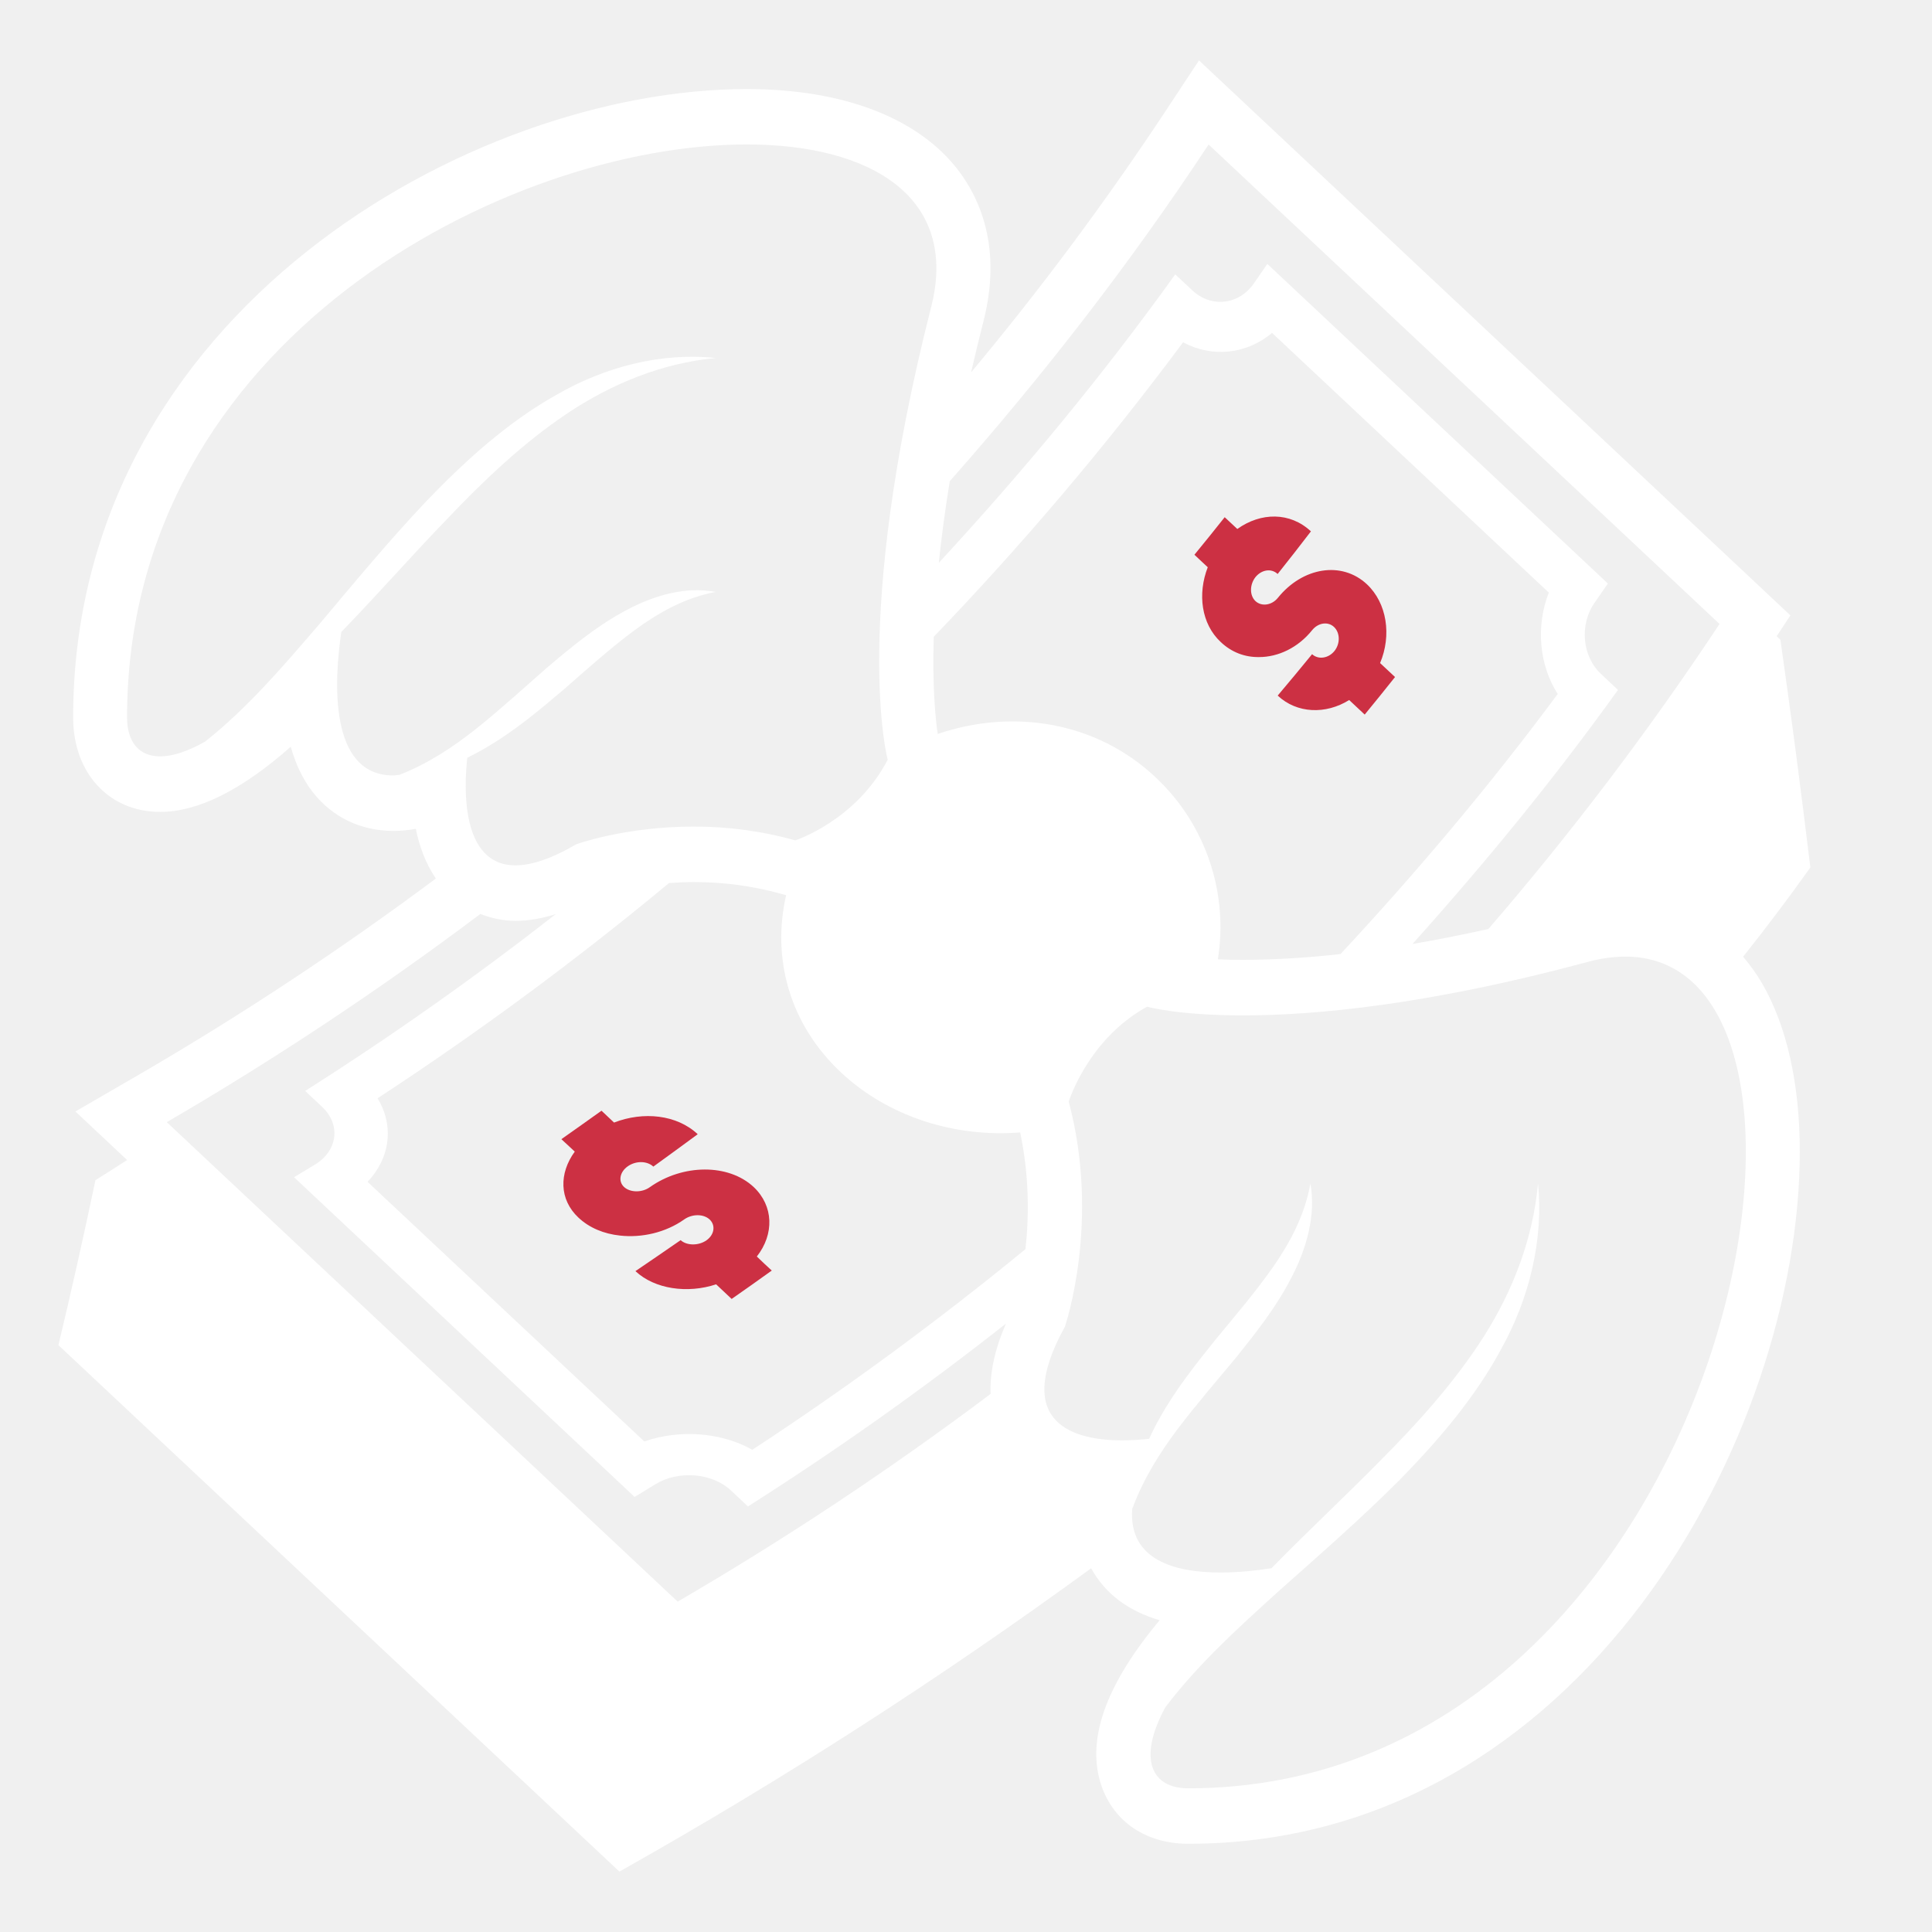
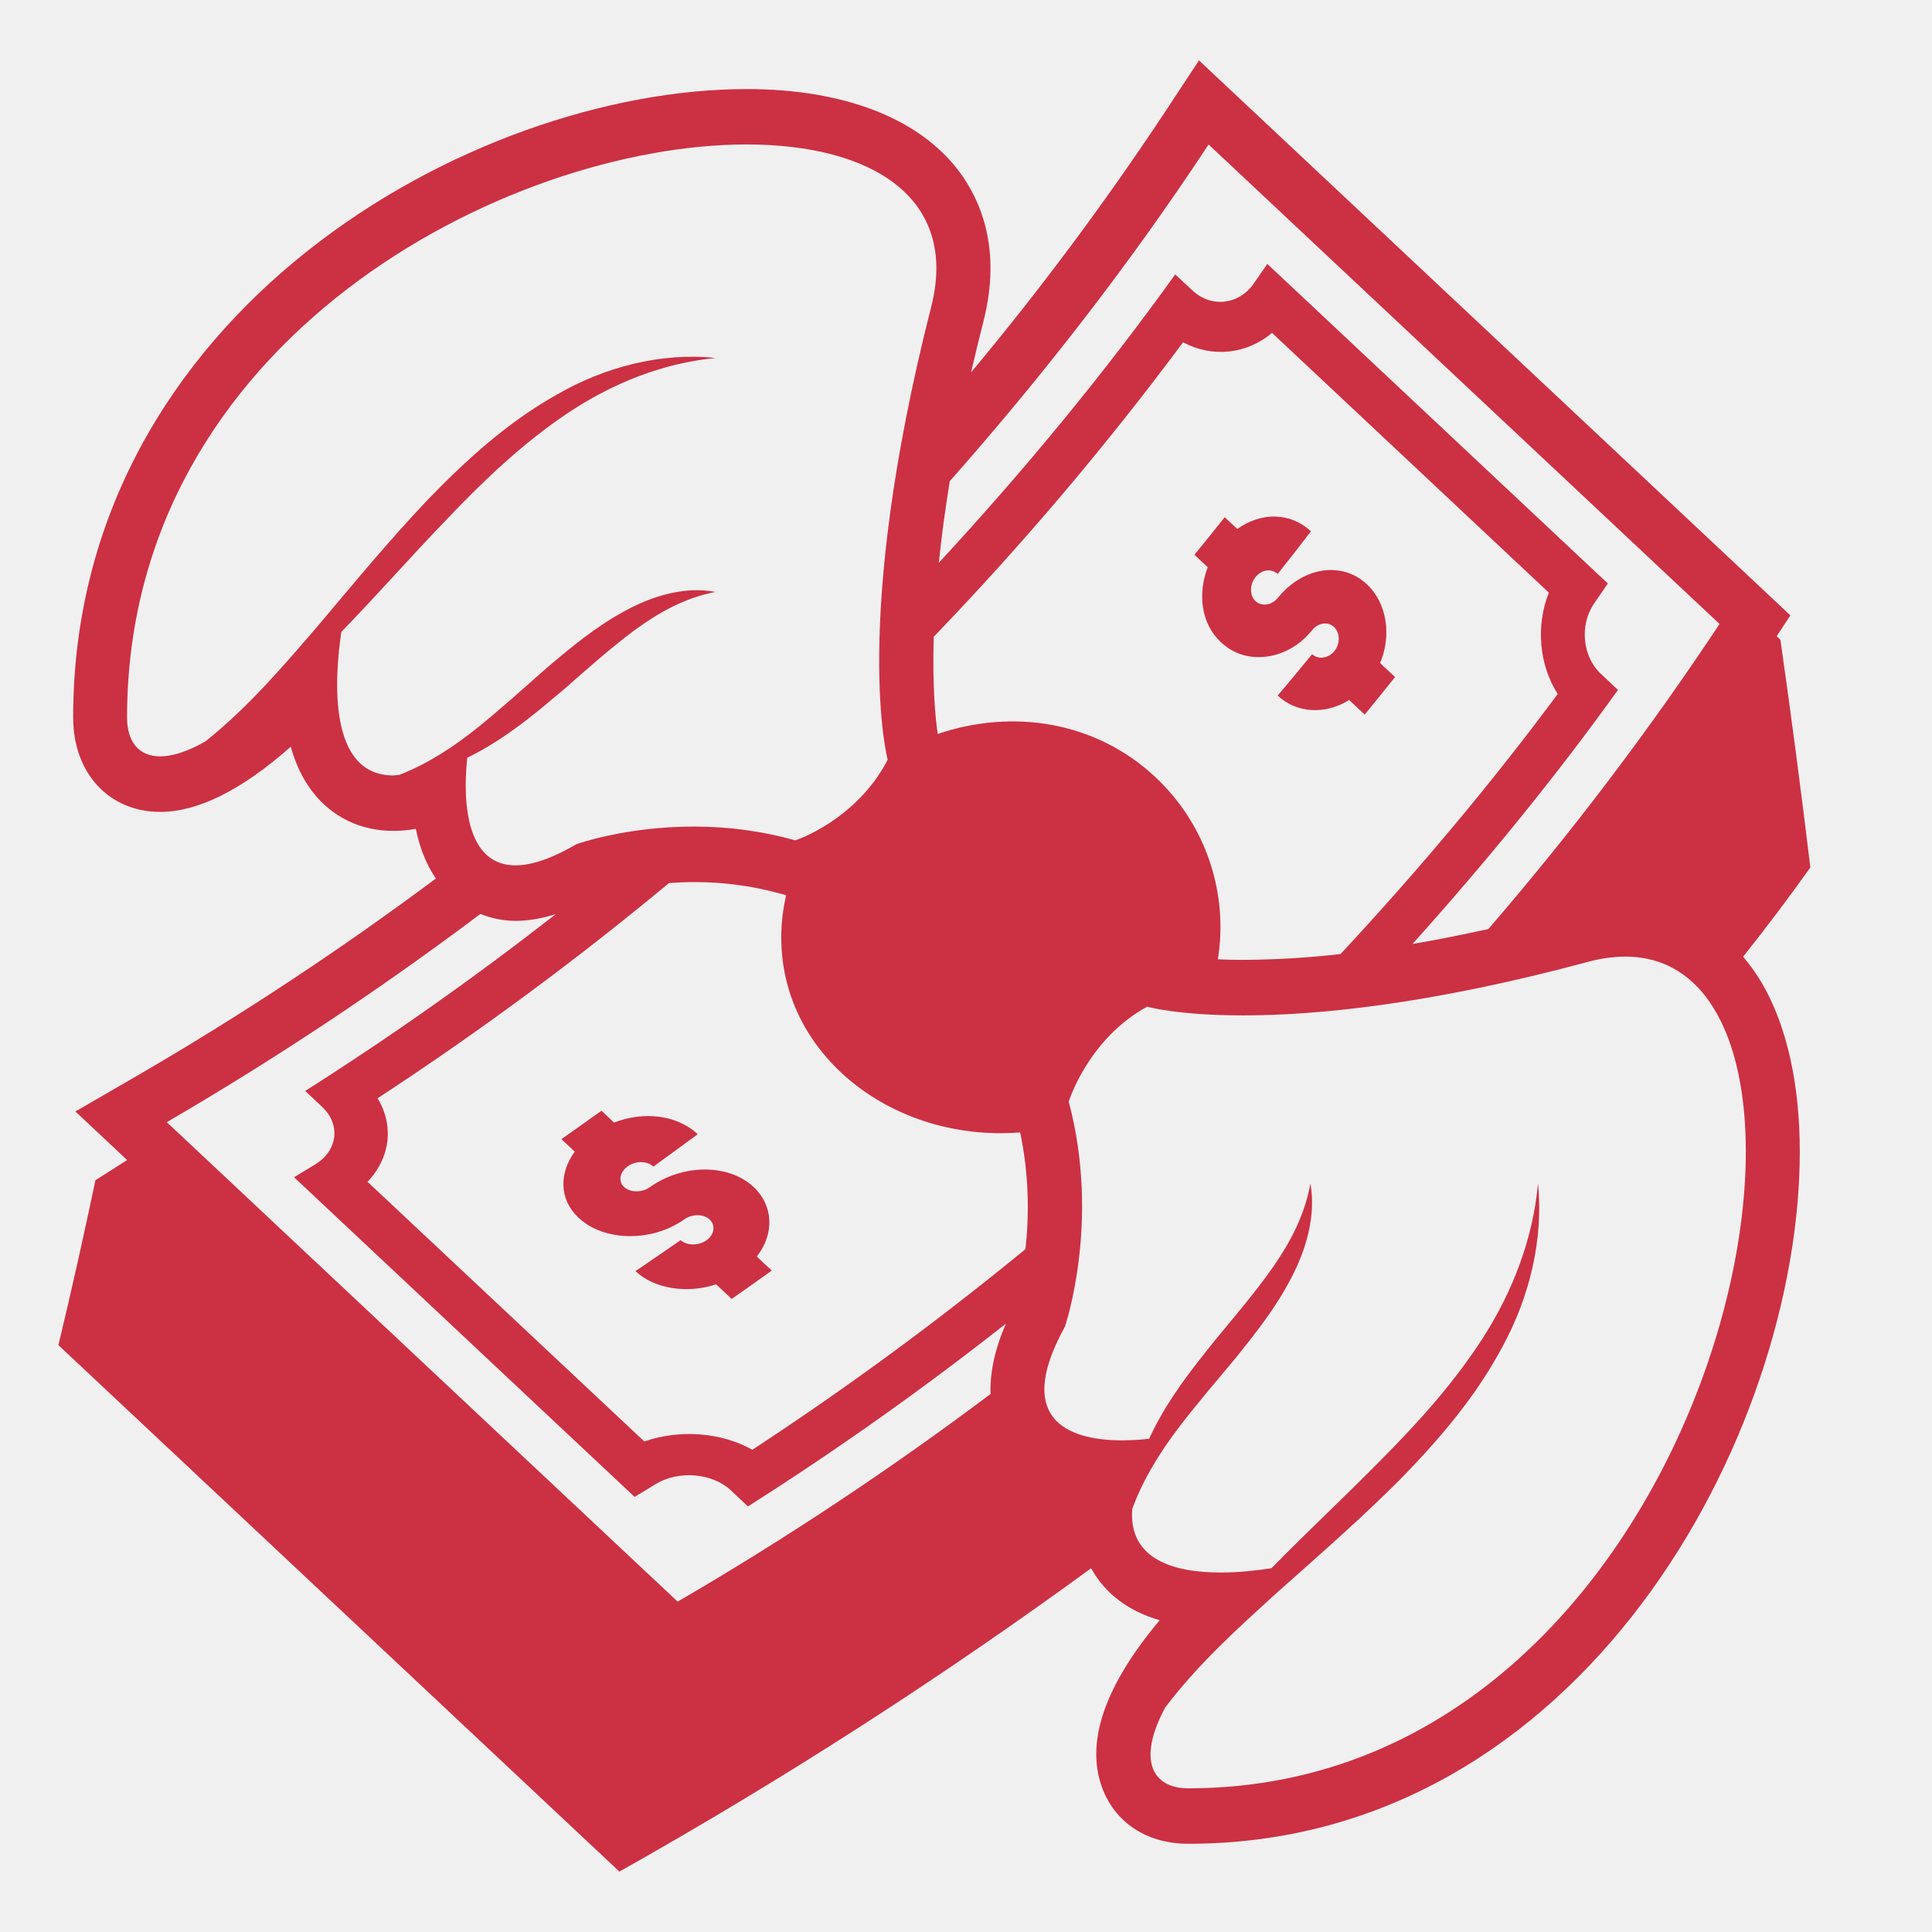
<svg xmlns="http://www.w3.org/2000/svg" width="30" height="30" viewBox="0 0 30 30" fill="none">
  <path d="M11.703 18.432C11.312 18.067 10.603 18.072 10.091 18.434C9.969 18.522 9.785 18.52 9.69 18.431C9.596 18.343 9.624 18.198 9.747 18.111C9.871 18.023 10.046 18.023 10.145 18.115C10.376 17.948 10.605 17.781 10.834 17.612C10.511 17.308 9.99 17.254 9.535 17.431C9.47 17.369 9.405 17.309 9.34 17.247C9.133 17.395 8.925 17.543 8.717 17.689C8.786 17.753 8.855 17.818 8.925 17.882C8.68 18.218 8.681 18.625 8.982 18.907C9.151 19.066 9.376 19.159 9.628 19.186C9.963 19.223 10.335 19.141 10.626 18.934C10.749 18.848 10.925 18.848 11.019 18.936C11.114 19.025 11.094 19.171 10.971 19.259C10.848 19.346 10.664 19.344 10.569 19.257C10.336 19.418 10.102 19.579 9.867 19.738C10.166 20.018 10.675 20.09 11.12 19.943C11.201 20.018 11.28 20.095 11.361 20.17C11.57 20.024 11.778 19.878 11.984 19.729C11.906 19.658 11.828 19.585 11.752 19.511C12.025 19.163 12.013 18.725 11.703 18.432Z" fill="#CC3043" />
  <path d="M19.552 10.203C19.848 10.203 20.156 10.058 20.375 9.785C20.469 9.669 20.62 9.647 20.714 9.735C20.809 9.824 20.814 9.993 20.721 10.109C20.627 10.225 20.469 10.246 20.374 10.158C20.198 10.374 20.019 10.589 19.84 10.801C20.139 11.082 20.588 11.096 20.95 10.87L21.191 11.096C21.35 10.903 21.506 10.709 21.662 10.513L21.43 10.296C21.612 9.863 21.536 9.365 21.226 9.073C20.835 8.707 20.227 8.806 19.842 9.284C19.748 9.4 19.59 9.422 19.495 9.334C19.401 9.245 19.404 9.076 19.496 8.96C19.591 8.845 19.741 8.821 19.839 8.913C20.014 8.694 20.186 8.473 20.356 8.251C20.032 7.948 19.579 7.953 19.213 8.214L19.017 8.031C18.862 8.227 18.705 8.421 18.547 8.614C18.616 8.679 18.685 8.745 18.754 8.808C18.593 9.223 18.653 9.688 18.956 9.97C19.124 10.129 19.331 10.207 19.552 10.203Z" fill="#CC3043" />
-   <path d="M27.067 14.856C27.427 14.404 27.775 13.942 28.111 13.47C27.97 12.302 27.816 11.122 27.646 9.934L27.588 9.879L27.801 9.556L27.266 9.053C24.622 6.571 21.978 4.09 19.333 1.609L18.618 0.938L18.075 1.761C17.149 3.158 16.149 4.5 15.079 5.782C15.138 5.525 15.202 5.26 15.272 4.985C15.558 3.862 15.223 3.1 14.891 2.659C14.273 1.837 13.103 1.383 11.595 1.383C7.321 1.383 1.136 4.858 1.136 11.142C1.136 12.004 1.692 12.607 2.487 12.607C3.075 12.607 3.753 12.268 4.515 11.595C4.586 11.85 4.694 12.09 4.852 12.294C5.154 12.686 5.599 12.902 6.106 12.902C6.22 12.902 6.337 12.892 6.457 12.87C6.511 13.141 6.61 13.409 6.768 13.642C5.293 14.741 3.761 15.754 2.177 16.676L1.171 17.259L1.974 18.013C1.81 18.118 1.645 18.224 1.482 18.326C1.3 19.192 1.109 20.047 0.907 20.887C3.811 23.613 6.715 26.337 9.618 29.062C12.146 27.641 14.592 26.068 16.943 24.352C16.944 24.353 16.944 24.355 16.945 24.356C17.163 24.748 17.52 25.016 18.007 25.159C17.163 26.167 16.86 27.029 17.105 27.734C17.3 28.295 17.803 28.63 18.451 28.63C24.565 28.63 27.947 22.275 27.947 17.882C27.947 16.834 27.745 15.931 27.363 15.272C27.276 15.124 27.177 14.985 27.067 14.856ZM14.748 7.472C16.208 5.82 17.558 4.079 18.767 2.244C21.412 4.725 24.056 7.207 26.701 9.689C25.603 11.346 24.404 12.928 23.111 14.426C22.692 14.518 22.296 14.597 21.933 14.658C23.066 13.396 24.139 12.086 25.124 10.713L24.86 10.465C24.567 10.191 24.525 9.7 24.757 9.365C24.827 9.263 24.897 9.162 24.967 9.061C23.204 7.407 21.441 5.752 19.679 4.098L19.469 4.402C19.237 4.736 18.805 4.783 18.514 4.508L18.249 4.261C17.124 5.828 15.892 7.318 14.578 8.739C14.617 8.357 14.672 7.937 14.748 7.472ZM17.942 12.068C17.016 11.198 15.721 11.002 14.561 11.397C14.526 11.161 14.476 10.666 14.499 9.888C15.882 8.45 17.176 6.923 18.371 5.315C18.821 5.557 19.357 5.503 19.752 5.169L24.05 9.202C23.848 9.716 23.896 10.32 24.188 10.776C23.146 12.183 22.014 13.526 20.816 14.814C20.314 14.872 19.808 14.902 19.303 14.905C19.158 14.905 19.03 14.902 18.911 14.896C19.074 13.888 18.74 12.816 17.942 12.068ZM6.204 12.031C6.172 12.034 6.136 12.041 6.106 12.041C5.093 12.041 5.192 10.54 5.3 9.813C5.859 9.237 6.385 8.636 6.934 8.068C7.513 7.458 8.122 6.88 8.807 6.42C9.492 5.963 10.27 5.64 11.113 5.559C10.271 5.469 9.391 5.696 8.64 6.131C7.88 6.558 7.231 7.149 6.635 7.767C6.042 8.392 5.498 9.052 4.951 9.701C4.399 10.342 3.853 10.985 3.187 11.514C2.907 11.673 2.672 11.745 2.487 11.745C2.149 11.745 1.973 11.51 1.973 11.141C1.973 5.265 7.88 2.243 11.595 2.243C13.544 2.243 14.891 3.077 14.459 4.767C13.209 9.679 13.784 11.797 13.784 11.797C13.294 12.742 12.35 13.049 12.35 13.049C11.835 12.905 11.305 12.834 10.772 12.835C9.705 12.835 8.95 13.109 8.95 13.109C8.551 13.342 8.243 13.437 8.004 13.437C7.143 13.437 7.208 12.195 7.256 11.766C7.37 11.71 7.481 11.65 7.587 11.586C8.014 11.332 8.392 11.013 8.76 10.701C9.123 10.383 9.477 10.066 9.852 9.787C10.227 9.512 10.632 9.283 11.112 9.191C10.99 9.169 10.867 9.161 10.744 9.166C10.374 9.184 10.003 9.319 9.679 9.5C9.239 9.741 8.859 10.058 8.49 10.371C8.126 10.691 7.773 11.012 7.406 11.307C7.04 11.597 6.654 11.855 6.204 12.031ZM15.382 21.645C13.823 22.816 12.201 23.893 10.523 24.87C7.878 22.388 5.235 19.908 2.59 17.425C4.272 16.445 5.898 15.366 7.459 14.192C7.63 14.258 7.811 14.299 8.005 14.299C8.204 14.299 8.412 14.263 8.631 14.194C7.377 15.173 6.078 16.09 4.739 16.94C4.827 17.023 4.916 17.106 5.003 17.189C5.294 17.462 5.246 17.867 4.89 18.084C4.782 18.149 4.674 18.216 4.566 18.28L9.854 23.244C9.963 23.178 10.071 23.114 10.179 23.046C10.535 22.829 11.059 22.87 11.35 23.143L11.614 23.392C12.995 22.515 14.332 21.568 15.62 20.553C15.448 20.948 15.369 21.313 15.382 21.645ZM15.923 19.397C14.563 20.512 13.148 21.552 11.682 22.512C11.196 22.238 10.552 22.193 10.005 22.383L5.707 18.351C6.062 17.98 6.12 17.476 5.863 17.054C7.431 16.028 8.942 14.913 10.388 13.712C10.511 13.703 10.637 13.697 10.773 13.697C11.23 13.695 11.687 13.757 12.129 13.879L12.207 13.901C11.984 14.872 12.251 15.894 13.057 16.651C13.798 17.346 14.835 17.665 15.841 17.584C15.986 18.272 15.978 18.908 15.923 19.397ZM18.45 27.769C17.893 27.769 17.654 27.331 18.093 26.514C18.608 25.834 19.231 25.274 19.852 24.71C20.484 24.148 21.126 23.588 21.734 22.98C22.334 22.366 22.91 21.7 23.326 20.919C23.749 20.148 23.97 19.243 23.882 18.378C23.803 19.244 23.489 20.044 23.044 20.748C22.596 21.451 22.034 22.077 21.441 22.673C20.888 23.236 20.304 23.777 19.744 24.351C19.528 24.385 19.244 24.418 18.951 24.418C18.256 24.418 17.522 24.231 17.581 23.431C17.753 22.965 18.005 22.565 18.289 22.186C18.576 21.809 18.888 21.446 19.2 21.072C19.504 20.692 19.814 20.302 20.047 19.85C20.282 19.407 20.437 18.876 20.348 18.378C20.259 18.871 20.036 19.287 19.769 19.673C19.498 20.058 19.189 20.422 18.879 20.796C18.576 21.174 18.265 21.562 18.018 22.001C17.955 22.111 17.897 22.224 17.844 22.341C17.705 22.357 17.566 22.365 17.426 22.366C16.718 22.366 15.689 22.132 16.536 20.6C16.536 20.6 17.094 18.974 16.595 17.106C16.595 17.106 16.894 16.135 17.812 15.632C17.812 15.632 18.285 15.767 19.303 15.767C20.41 15.767 22.163 15.607 24.653 14.937C24.844 14.884 25.04 14.856 25.238 14.854C29.222 14.854 26.791 27.769 18.45 27.769Z" fill="#fff" />
+   <path d="M27.067 14.856C27.427 14.404 27.775 13.942 28.111 13.47C27.97 12.302 27.816 11.122 27.646 9.934L27.588 9.879L27.801 9.556L27.266 9.053C24.622 6.571 21.978 4.09 19.333 1.609L18.618 0.938L18.075 1.761C17.149 3.158 16.149 4.5 15.079 5.782C15.138 5.525 15.202 5.26 15.272 4.985C15.558 3.862 15.223 3.1 14.891 2.659C14.273 1.837 13.103 1.383 11.595 1.383C7.321 1.383 1.136 4.858 1.136 11.142C1.136 12.004 1.692 12.607 2.487 12.607C3.075 12.607 3.753 12.268 4.515 11.595C4.586 11.85 4.694 12.09 4.852 12.294C5.154 12.686 5.599 12.902 6.106 12.902C6.22 12.902 6.337 12.892 6.457 12.87C6.511 13.141 6.61 13.409 6.768 13.642C5.293 14.741 3.761 15.754 2.177 16.676L1.171 17.259L1.974 18.013C1.81 18.118 1.645 18.224 1.482 18.326C1.3 19.192 1.109 20.047 0.907 20.887C3.811 23.613 6.715 26.337 9.618 29.062C12.146 27.641 14.592 26.068 16.943 24.352C16.944 24.353 16.944 24.355 16.945 24.356C17.163 24.748 17.52 25.016 18.007 25.159C17.163 26.167 16.86 27.029 17.105 27.734C17.3 28.295 17.803 28.63 18.451 28.63C24.565 28.63 27.947 22.275 27.947 17.882C27.947 16.834 27.745 15.931 27.363 15.272C27.276 15.124 27.177 14.985 27.067 14.856ZM14.748 7.472C16.208 5.82 17.558 4.079 18.767 2.244C21.412 4.725 24.056 7.207 26.701 9.689C25.603 11.346 24.404 12.928 23.111 14.426C22.692 14.518 22.296 14.597 21.933 14.658C23.066 13.396 24.139 12.086 25.124 10.713L24.86 10.465C24.567 10.191 24.525 9.7 24.757 9.365C24.827 9.263 24.897 9.162 24.967 9.061C23.204 7.407 21.441 5.752 19.679 4.098L19.469 4.402C19.237 4.736 18.805 4.783 18.514 4.508L18.249 4.261C17.124 5.828 15.892 7.318 14.578 8.739C14.617 8.357 14.672 7.937 14.748 7.472ZM17.942 12.068C17.016 11.198 15.721 11.002 14.561 11.397C14.526 11.161 14.476 10.666 14.499 9.888C15.882 8.45 17.176 6.923 18.371 5.315C18.821 5.557 19.357 5.503 19.752 5.169L24.05 9.202C23.848 9.716 23.896 10.32 24.188 10.776C23.146 12.183 22.014 13.526 20.816 14.814C20.314 14.872 19.808 14.902 19.303 14.905C19.158 14.905 19.03 14.902 18.911 14.896C19.074 13.888 18.74 12.816 17.942 12.068ZM6.204 12.031C6.172 12.034 6.136 12.041 6.106 12.041C5.093 12.041 5.192 10.54 5.3 9.813C5.859 9.237 6.385 8.636 6.934 8.068C7.513 7.458 8.122 6.88 8.807 6.42C9.492 5.963 10.27 5.64 11.113 5.559C10.271 5.469 9.391 5.696 8.64 6.131C7.88 6.558 7.231 7.149 6.635 7.767C6.042 8.392 5.498 9.052 4.951 9.701C4.399 10.342 3.853 10.985 3.187 11.514C2.907 11.673 2.672 11.745 2.487 11.745C2.149 11.745 1.973 11.51 1.973 11.141C1.973 5.265 7.88 2.243 11.595 2.243C13.544 2.243 14.891 3.077 14.459 4.767C13.209 9.679 13.784 11.797 13.784 11.797C13.294 12.742 12.35 13.049 12.35 13.049C11.835 12.905 11.305 12.834 10.772 12.835C9.705 12.835 8.95 13.109 8.95 13.109C8.551 13.342 8.243 13.437 8.004 13.437C7.143 13.437 7.208 12.195 7.256 11.766C7.37 11.71 7.481 11.65 7.587 11.586C8.014 11.332 8.392 11.013 8.76 10.701C9.123 10.383 9.477 10.066 9.852 9.787C10.227 9.512 10.632 9.283 11.112 9.191C10.99 9.169 10.867 9.161 10.744 9.166C10.374 9.184 10.003 9.319 9.679 9.5C9.239 9.741 8.859 10.058 8.49 10.371C8.126 10.691 7.773 11.012 7.406 11.307C7.04 11.597 6.654 11.855 6.204 12.031ZM15.382 21.645C13.823 22.816 12.201 23.893 10.523 24.87C7.878 22.388 5.235 19.908 2.59 17.425C4.272 16.445 5.898 15.366 7.459 14.192C7.63 14.258 7.811 14.299 8.005 14.299C8.204 14.299 8.412 14.263 8.631 14.194C7.377 15.173 6.078 16.09 4.739 16.94C4.827 17.023 4.916 17.106 5.003 17.189C5.294 17.462 5.246 17.867 4.89 18.084C4.782 18.149 4.674 18.216 4.566 18.28L9.854 23.244C9.963 23.178 10.071 23.114 10.179 23.046C10.535 22.829 11.059 22.87 11.35 23.143L11.614 23.392C12.995 22.515 14.332 21.568 15.62 20.553C15.448 20.948 15.369 21.313 15.382 21.645ZM15.923 19.397C14.563 20.512 13.148 21.552 11.682 22.512C11.196 22.238 10.552 22.193 10.005 22.383L5.707 18.351C6.062 17.98 6.12 17.476 5.863 17.054C7.431 16.028 8.942 14.913 10.388 13.712C10.511 13.703 10.637 13.697 10.773 13.697C11.23 13.695 11.687 13.757 12.129 13.879L12.207 13.901C11.984 14.872 12.251 15.894 13.057 16.651C13.798 17.346 14.835 17.665 15.841 17.584C15.986 18.272 15.978 18.908 15.923 19.397ZM18.45 27.769C17.893 27.769 17.654 27.331 18.093 26.514C18.608 25.834 19.231 25.274 19.852 24.71C20.484 24.148 21.126 23.588 21.734 22.98C22.334 22.366 22.91 21.7 23.326 20.919C23.749 20.148 23.97 19.243 23.882 18.378C23.803 19.244 23.489 20.044 23.044 20.748C22.596 21.451 22.034 22.077 21.441 22.673C20.888 23.236 20.304 23.777 19.744 24.351C19.528 24.385 19.244 24.418 18.951 24.418C18.256 24.418 17.522 24.231 17.581 23.431C17.753 22.965 18.005 22.565 18.289 22.186C18.576 21.809 18.888 21.446 19.2 21.072C19.504 20.692 19.814 20.302 20.047 19.85C20.282 19.407 20.437 18.876 20.348 18.378C20.259 18.871 20.036 19.287 19.769 19.673C19.498 20.058 19.189 20.422 18.879 20.796C18.576 21.174 18.265 21.562 18.018 22.001C17.955 22.111 17.897 22.224 17.844 22.341C17.705 22.357 17.566 22.365 17.426 22.366C16.718 22.366 15.689 22.132 16.536 20.6C16.536 20.6 17.094 18.974 16.595 17.106C16.595 17.106 16.894 16.135 17.812 15.632C17.812 15.632 18.285 15.767 19.303 15.767C20.41 15.767 22.163 15.607 24.653 14.937C24.844 14.884 25.04 14.856 25.238 14.854C29.222 14.854 26.791 27.769 18.45 27.769Z" fill="#cc3043" />
</svg>
